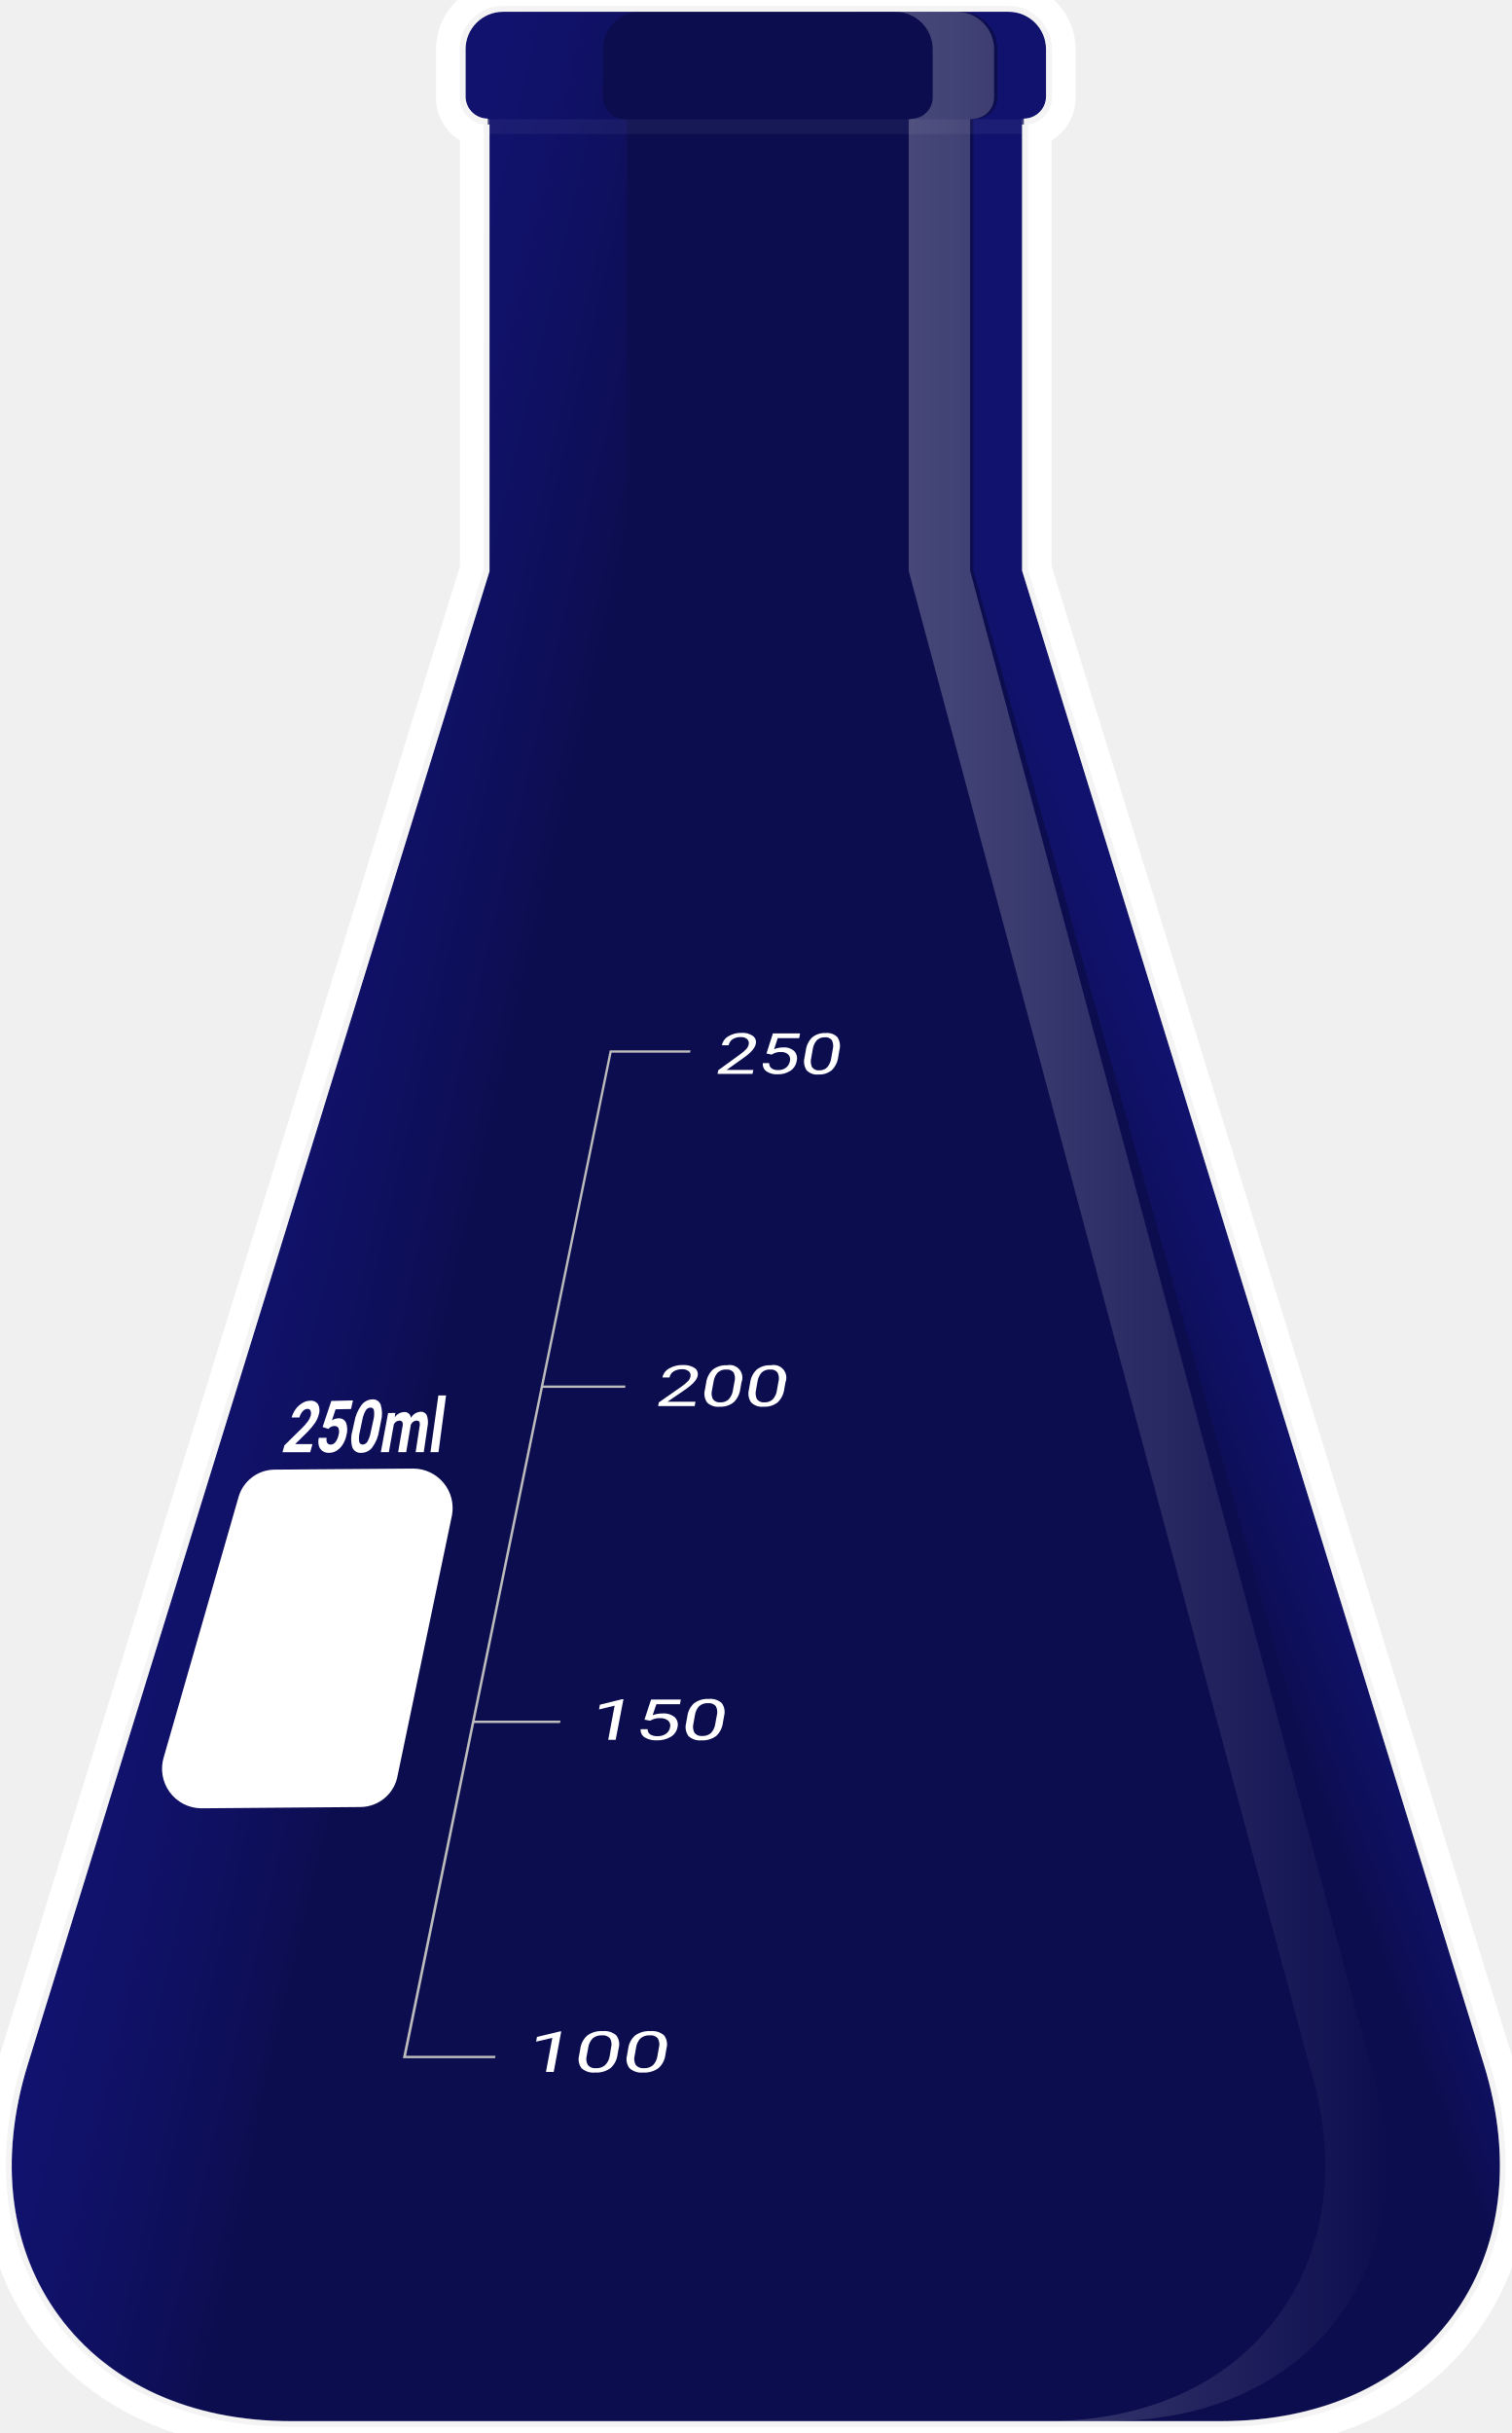
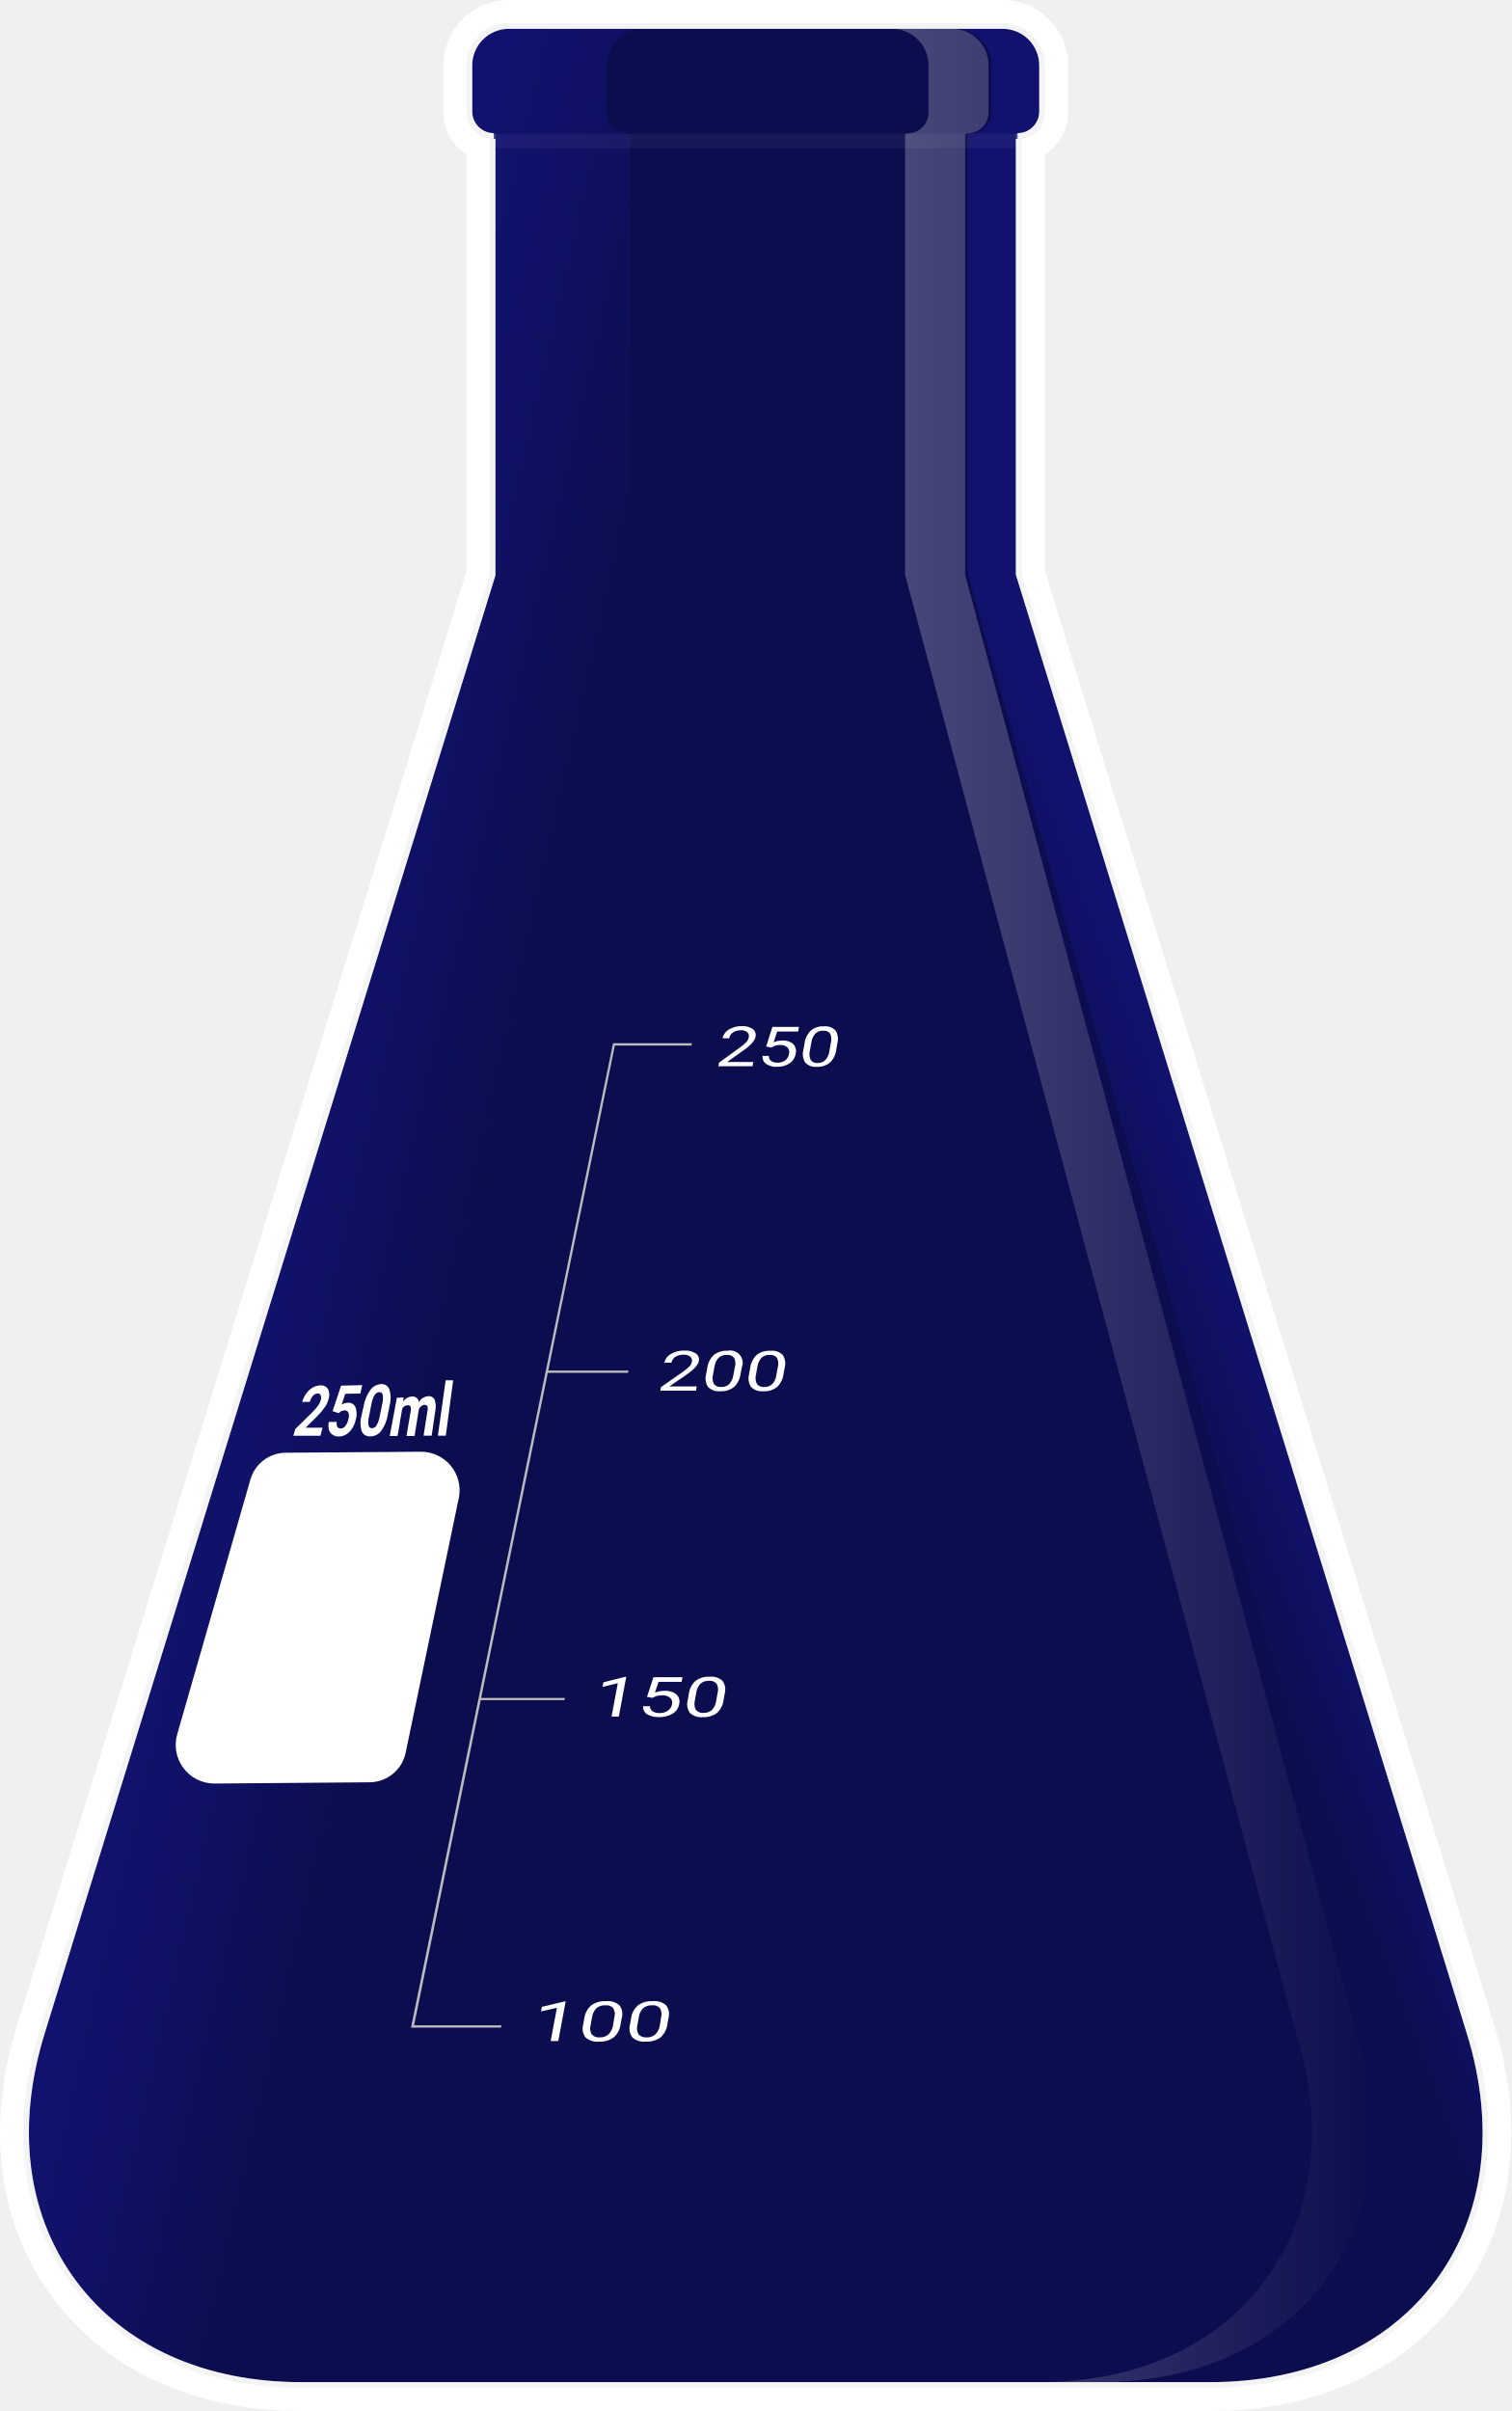
- <svg xmlns="http://www.w3.org/2000/svg" xmlns:xlink="http://www.w3.org/1999/xlink" viewBox="0 0 320.04 515">
+ <svg xmlns="http://www.w3.org/2000/svg" xmlns:xlink="http://www.w3.org/1999/xlink" viewBox="0 0 327.6 522.5">
  <defs>
-     <linearGradient id="Degradado_sin_nombre_4" x1="48.19" y1="246.93" x2="101.95" y2="259.29" gradientUnits="userSpaceOnUse">
+     <linearGradient id="Degradado_sin_nombre_4" x1="51.97" y1="250.68" x2="105.72" y2="263.04" gradientUnits="userSpaceOnUse">
      <stop offset="0" stop-color="#fff" />
      <stop offset="0.09" stop-color="#fff" stop-opacity="0.97" />
      <stop offset="0.22" stop-color="#fff" stop-opacity="0.89" />
      <stop offset="0.38" stop-color="#fff" stop-opacity="0.76" />
      <stop offset="0.56" stop-color="#fff" stop-opacity="0.57" />
      <stop offset="0.75" stop-color="#fff" stop-opacity="0.33" />
      <stop offset="0.97" stop-color="#fff" stop-opacity="0.05" />
      <stop offset="1" stop-color="#fff" stop-opacity="0" />
    </linearGradient>
-     <linearGradient id="Degradado_sin_nombre_5" x1="259.59" y1="249.12" x2="232.02" y2="259.72" xlink:href="#Degradado_sin_nombre_4" />
-     <linearGradient id="Degradado_sin_nombre_15" x1="189.54" y1="257.5" x2="293.57" y2="257.5" gradientUnits="userSpaceOnUse">
+     <linearGradient id="Degradado_sin_nombre_5" x1="263.36" y1="252.87" x2="235.8" y2="263.47" xlink:href="#Degradado_sin_nombre_4" />
+     <linearGradient id="Degradado_sin_nombre_15" x1="193.32" y1="261.25" x2="297.35" y2="261.25" gradientUnits="userSpaceOnUse">
      <stop offset="0" stop-color="#fff" stop-opacity="0.5" />
      <stop offset="1" stop-color="#fff" stop-opacity="0" />
    </linearGradient>
  </defs>
  <g style="isolation:isolate">
    <g id="Matraz_erlenmeyer" data-name="Matraz erlenmeyer">
-       <path id="halo" d="M213.55,1.25a9.16,9.16,0,0,1,9.17,9.17v10a5.82,5.82,0,0,1-5.07,5.94v94.24l97.71,316c13.11,42.41-12.48,77.11-56.87,77.11H61.56c-44.39,0-70-34.7-56.88-77.11l97.71-316V26.35a5.82,5.82,0,0,1-5.07-5.94v-10a9.17,9.17,0,0,1,9.17-9.17H213.55m0-5H106.49A14.19,14.19,0,0,0,92.32,10.42v10a10.56,10.56,0,0,0,5.07,9.32v90.11L-.09,435.17c-6.82,22.06-4.12,43,7.62,58.9s30.93,24.68,54,24.68H258.49c23.09,0,42.28-8.76,54-24.68s14.45-36.84,7.62-58.9L222.65,119.84V29.73a10.56,10.56,0,0,0,5.07-9.32v-10A14.19,14.19,0,0,0,213.55-3.75Z" style="fill:#fff" />
-       <path id="liquido" d="M103.26,26.35h.38v94.43l0,.18L5.88,437C-.34,457.13,2,476.08,12.56,490.36s27.93,22.14,49,22.14H258.49c21.06,0,38.46-7.86,49-22.14s12.9-33.23,6.68-53.35L216.4,120.78V26.35h.38V25.1a4.69,4.69,0,0,0,4.69-4.69v-10a7.93,7.93,0,0,0-7.92-7.92H106.49a7.93,7.93,0,0,0-7.92,7.92v10a4.7,4.7,0,0,0,4.69,4.69Z" style="fill:#000145" />
+       <path id="halo" d="M217.33,5a9.17,9.17,0,0,1,9.17,9.17v10a5.82,5.82,0,0,1-5.07,5.94v94.24l97.71,316c13.11,42.41-12.49,77.11-56.88,77.11H65.33c-44.39,0-70-34.7-56.87-77.11l97.71-316V30.1a5.82,5.82,0,0,1-5.07-5.94v-10A9.17,9.17,0,0,1,110.27,5H217.33m0-5H110.27A14.19,14.19,0,0,0,96.1,14.17v10a10.56,10.56,0,0,0,5.07,9.32v90.11L3.69,438.92c-6.83,22.06-4.12,43,7.62,58.9s30.93,24.68,54,24.68H262.26c23.1,0,42.29-8.76,54-24.68s14.44-36.84,7.62-58.9L226.43,123.59V33.48a10.56,10.56,0,0,0,5.07-9.32v-10A14.19,14.19,0,0,0,217.33,0Z" style="fill:#fff" />
+       <path id="liquido" d="M107,30.1h.38v94.43l0,.18L9.66,440.76c-6.22,20.12-3.85,39.07,6.68,53.35s27.93,22.14,49,22.14H262.26c21.07,0,38.47-7.86,49-22.14s12.9-33.23,6.68-53.35L220.18,124.53V30.1h.38V28.85a4.7,4.7,0,0,0,4.69-4.69v-10a7.93,7.93,0,0,0-7.92-7.92H110.27a7.93,7.93,0,0,0-7.92,7.92v10A4.7,4.7,0,0,0,107,28.85Z" style="fill:#000145" />
      <g id="cuerpo">
-         <path id="borde" d="M106.49,1.25a9.17,9.17,0,0,0-9.17,9.17v10a5.82,5.82,0,0,0,5.07,5.94v94.24l-97.71,316c-13.11,42.41,12.49,77.11,56.88,77.11H258.49c44.39,0,70-34.7,56.87-77.11l-97.71-316V26.35a5.82,5.82,0,0,0,5.07-5.94v-10a9.16,9.16,0,0,0-9.17-9.17Z" style="fill:none;stroke:#fff;stroke-miterlimit:10;stroke-width:2.5px;opacity:0.3" />
-         <path id="cuerpo-2" data-name="cuerpo" d="M106.49,2.5a7.93,7.93,0,0,0-7.92,7.92v10a4.52,4.52,0,0,0,4,4.7l1.08.14v95.53l0,.18L5.88,437C-.34,457.13,2,476.08,12.56,490.36s27.93,22.14,49,22.14H258.49c21.06,0,38.46-7.86,49-22.14s12.9-33.23,6.68-53.35L216.4,120.78V25.24l1.1-.13a4.52,4.52,0,0,0,4-4.7v-10a7.93,7.93,0,0,0-7.92-7.92Z" style="fill:#fff;opacity:0.05" />
-         <path id="brillo1" d="M63.73,490.36C53.2,476.08,50.82,457.13,57,437l75.68-316,.05-.18V25.25l-1.08-.14a4.52,4.52,0,0,1-4-4.7v-10a7.93,7.93,0,0,1,7.92-7.92H106.49a7.93,7.93,0,0,0-7.92,7.92v10a4.52,4.52,0,0,0,4,4.7l1.08.14v95.53l0,.18L5.88,437C-.34,457.13,2,476.08,12.56,490.36s27.93,22.14,49,22.14h51.16C91.66,512.5,74.26,504.64,63.73,490.36Z" style="mix-blend-mode:overlay;opacity:0.4;fill:url(#Degradado_sin_nombre_4)" />
-         <path id="brillo2" d="M314.16,437,216.4,120.78V25.24l1.1-.13a4.52,4.52,0,0,0,4-4.7v-10a7.93,7.93,0,0,0-7.92-7.92h-10.3a7.92,7.92,0,0,1,7.91,7.92v10a4.51,4.51,0,0,1-4,4.7l-1.11.13v95.54L294.67,437c6.23,20.12,3.85,39.07-6.68,53.35s-27.93,22.14-49,22.14h19.49c21.06,0,38.46-7.86,49-22.14S320.38,457.13,314.16,437Z" style="mix-blend-mode:overlay;opacity:0.4;fill:url(#Degradado_sin_nombre_5)" />
-         <path id="brillo3" d="M270.5,490.36c10.53-14.28,12.91-33.23,6.68-53.35L192.44,121l-.05-.18V25.25l1.08-.14a4.52,4.52,0,0,0,4-4.7v-10a7.93,7.93,0,0,0-7.92-7.92h13a7.93,7.93,0,0,1,7.92,7.92v10a4.52,4.52,0,0,1-4,4.7l-1.08.14v95.53l.05.18L290.17,437c6.23,20.12,3.85,39.07-6.68,53.35s-27.93,22.14-49,22.14h-13C242.57,512.5,260,504.64,270.5,490.36Z" style="opacity:0.5;fill:url(#Degradado_sin_nombre_15)" />
-         <rect id="brillo4" x="103.63" y="25.25" width="112.77" height="3.11" style="fill:#fff;opacity:0.05" />
+         <path id="borde" d="M110.27,5a9.17,9.17,0,0,0-9.17,9.17v10a5.82,5.82,0,0,0,5.07,5.94v94.24l-97.71,316C-4.65,482.8,20.94,517.5,65.33,517.5H262.26c44.39,0,70-34.7,56.88-77.11l-97.71-316V30.1a5.82,5.82,0,0,0,5.07-5.94v-10A9.17,9.17,0,0,0,217.33,5Z" style="fill:none;stroke:#fff;stroke-miterlimit:10;stroke-width:2.5px;opacity:0.3" />
+         <path id="cuerpo-2" data-name="cuerpo" d="M110.27,6.25a7.93,7.93,0,0,0-7.92,7.92v10a4.52,4.52,0,0,0,4,4.7l1.08.14v95.53l0,.18L9.66,440.76c-6.22,20.12-3.85,39.07,6.68,53.35s27.93,22.14,49,22.14H262.26c21.07,0,38.47-7.86,49-22.14s12.9-33.23,6.68-53.35L220.18,124.53V29l1.1-.13a4.52,4.52,0,0,0,4-4.7v-10a7.93,7.93,0,0,0-7.92-7.92Z" style="fill:#fff;opacity:0.05" />
+         <path id="brillo1" d="M67.51,494.11C57,479.83,54.6,460.88,60.82,440.76l75.67-316,.06-.18V29l-1.08-.14a4.52,4.52,0,0,1-4-4.7v-10a7.93,7.93,0,0,1,7.92-7.92H110.27a7.93,7.93,0,0,0-7.92,7.92v10a4.52,4.52,0,0,0,4,4.7l1.08.14v95.53l0,.18L9.66,440.76c-6.22,20.12-3.85,39.07,6.68,53.35s27.93,22.14,49,22.14H116.5C95.44,516.25,78,508.39,67.51,494.11Z" style="mix-blend-mode:overlay;opacity:0.4;fill:url(#Degradado_sin_nombre_4)" />
+         <path id="brillo2" d="M317.94,440.76,220.18,124.53V29l1.1-.13a4.52,4.52,0,0,0,4-4.7v-10a7.93,7.93,0,0,0-7.92-7.92H207a7.93,7.93,0,0,1,7.92,7.92v10a4.52,4.52,0,0,1-4,4.7l-1.1.13v95.54l88.58,316.23c6.22,20.12,3.85,39.07-6.68,53.35s-27.93,22.14-49,22.14h19.49c21.07,0,38.47-7.86,49-22.14S324.16,460.88,317.94,440.76Z" style="mix-blend-mode:overlay;opacity:0.4;fill:url(#Degradado_sin_nombre_5)" />
+         <path id="brillo3" d="M274.28,494.11c10.53-14.28,12.9-33.23,6.68-53.35l-84.74-316-.06-.18V29l1.09-.14a4.51,4.51,0,0,0,4-4.7v-10a7.92,7.92,0,0,0-7.91-7.92h13a7.93,7.93,0,0,1,7.92,7.92v10a4.52,4.52,0,0,1-4,4.7l-1.09.14v95.53l.05.18L294,440.76c6.22,20.12,3.85,39.07-6.68,53.35s-27.93,22.14-49,22.14h-13C246.35,516.25,263.75,508.39,274.28,494.11Z" style="opacity:0.5;fill:url(#Degradado_sin_nombre_15)" />
+         <rect id="brillo4" x="107.41" y="29" width="112.77" height="3.11" style="fill:#fff;opacity:0.05" />
        <g id="escala">
-           <polygon points="118.57 364.71 100.14 364.71 100.24 364.21 118.67 364.21 118.57 364.71" style="fill:#bcbcbc" />
-           <polygon points="132.34 293.77 114.69 293.77 114.79 293.27 132.43 293.27 132.34 293.77" style="fill:#bcbcbc" />
-           <path d="M147.08,297.63h-7.74l.15-.78,4.7-3.28a9.77,9.77,0,0,0,1.47-1.21,1.93,1.93,0,0,0,.53-1,1.12,1.12,0,0,0-.36-1.1,2.06,2.06,0,0,0-1.4-.43,3.32,3.32,0,0,0-1.82.46,1.9,1.9,0,0,0-.86,1.28h-1.5a2.82,2.82,0,0,1,1.41-1.9,5.44,5.44,0,0,1,2.93-.73,4.08,4.08,0,0,1,2.48.63,1.56,1.56,0,0,1,.64,1.66c-.15.84-1.07,1.84-2.77,3l-3.62,2.48h5.93Z" style="fill:#fff" />
-           <path d="M156.74,294a4.73,4.73,0,0,1-1.41,2.83,4.4,4.4,0,0,1-3,.93,3.25,3.25,0,0,1-2.64-.91,3.3,3.3,0,0,1-.44-2.7l.26-1.45a4.65,4.65,0,0,1,1.41-2.79,4.43,4.43,0,0,1,3-.92,2.68,2.68,0,0,1,3.07,3.61Zm-1.24-1.48a2.78,2.78,0,0,0-.17-2,1.75,1.75,0,0,0-1.57-.63,2.44,2.44,0,0,0-1.79.63,3.59,3.59,0,0,0-.89,1.93l-.32,1.73a2.82,2.82,0,0,0,.18,2,1.75,1.75,0,0,0,1.57.66,2.41,2.41,0,0,0,1.76-.62,3.63,3.63,0,0,0,.92-2Z" style="fill:#fff" />
-           <path d="M166.05,294a4.67,4.67,0,0,1-1.39,2.83,4.38,4.38,0,0,1-3,.93,3.25,3.25,0,0,1-2.64-.91,3.3,3.3,0,0,1-.46-2.7l.26-1.45a4.58,4.58,0,0,1,1.39-2.79,4.42,4.42,0,0,1,3-.92,2.69,2.69,0,0,1,3.09,3.61Zm-1.24-1.48a2.76,2.76,0,0,0-.19-2,1.75,1.75,0,0,0-1.57-.63,2.44,2.44,0,0,0-1.79.63,3.66,3.66,0,0,0-.88,1.93l-.3,1.73a2.81,2.81,0,0,0,.19,2,1.75,1.75,0,0,0,1.57.66,2.41,2.41,0,0,0,1.76-.62,3.55,3.55,0,0,0,.9-2Z" style="fill:#fff" />
-           <path d="M159.32,227.32h-7.4l.15-.78,4.52-3.28a9.75,9.75,0,0,0,1.42-1.21,2.05,2.05,0,0,0,.51-1,1.15,1.15,0,0,0-.33-1.1,1.91,1.91,0,0,0-1.34-.43,3.14,3.14,0,0,0-1.75.46,2,2,0,0,0-.83,1.28h-1.43a2.84,2.84,0,0,1,1.36-1.9,5.17,5.17,0,0,1,2.81-.73,3.73,3.73,0,0,1,2.36.63A1.59,1.59,0,0,1,160,221c-.16.84-1,1.84-2.68,3l-3.49,2.48h5.67Z" style="fill:#fff" />
-           <path d="M162.28,223l1.36-4.25h5.75l-.18,1h-4.55l-.76,2.33a5,5,0,0,1,1.95-.37,3.13,3.13,0,0,1,2.3.77,2.21,2.21,0,0,1,.53,2.08,3.09,3.09,0,0,1-1.31,2.08,4.67,4.67,0,0,1-2.77.76,3.78,3.78,0,0,1-2.33-.63,1.86,1.86,0,0,1-.76-1.73h1.35a1.31,1.31,0,0,0,.49,1.1,2.3,2.3,0,0,0,1.41.37,2.63,2.63,0,0,0,1.66-.51,2.27,2.27,0,0,0,.83-1.43,1.45,1.45,0,0,0-.37-1.37,2.12,2.12,0,0,0-1.54-.52,3.35,3.35,0,0,0-1.53.31l-.42.24Z" style="fill:#fff" />
-           <path d="M177.48,223.68a4.78,4.78,0,0,1-1.35,2.83,4.1,4.1,0,0,1-2.86.93,3,3,0,0,1-2.51-.91,3.43,3.43,0,0,1-.42-2.7l.26-1.45a4.72,4.72,0,0,1,1.35-2.79,4.12,4.12,0,0,1,2.85-.92,3,3,0,0,1,2.51.89,3.4,3.4,0,0,1,.41,2.72Zm-1.18-1.48a2.9,2.9,0,0,0-.16-2,1.62,1.62,0,0,0-1.5-.63,2.28,2.28,0,0,0-1.71.63,3.73,3.73,0,0,0-.86,1.93l-.3,1.73a2.91,2.91,0,0,0,.17,2.05,1.63,1.63,0,0,0,1.49.65,2.27,2.27,0,0,0,1.69-.62,3.77,3.77,0,0,0,.88-2Z" style="fill:#fff" />
-           <path d="M130.35,368.27h-1.58l1.36-7.23-3.3.8.18-1,4.69-1.17H132Z" style="fill:#fff" />
-           <path d="M136.45,364l1.4-4.26h6.29l-.17,1h-5l-.79,2.32a6,6,0,0,1,2.12-.37,3.68,3.68,0,0,1,2.53.77,2.14,2.14,0,0,1,.62,2.09,3,3,0,0,1-1.4,2.07,5.43,5.43,0,0,1-3,.76,4.53,4.53,0,0,1-2.55-.62,1.85,1.85,0,0,1-.86-1.74h1.48a1.27,1.27,0,0,0,.55,1.11,2.78,2.78,0,0,0,1.54.37A3,3,0,0,0,141,367a2.14,2.14,0,0,0,.88-1.42,1.4,1.4,0,0,0-.43-1.38,2.47,2.47,0,0,0-1.69-.51,3.75,3.75,0,0,0-1.66.31l-.46.23Z" style="fill:#fff" />
-           <path d="M153.06,364.63a4.54,4.54,0,0,1-1.43,2.83,4.72,4.72,0,0,1-3.1.92,3.52,3.52,0,0,1-2.76-.9,3.22,3.22,0,0,1-.51-2.71l.26-1.44a4.51,4.51,0,0,1,1.43-2.8,4.73,4.73,0,0,1,3.1-.91,3.59,3.59,0,0,1,2.77.88,3.23,3.23,0,0,1,.49,2.72Zm-1.3-1.49a2.68,2.68,0,0,0-.21-2,1.9,1.9,0,0,0-1.65-.63,2.63,2.63,0,0,0-1.86.62,3.53,3.53,0,0,0-.91,1.93l-.31,1.74a2.74,2.74,0,0,0,.22,2,1.87,1.87,0,0,0,1.64.66,2.63,2.63,0,0,0,1.84-.62,3.5,3.5,0,0,0,.93-2Z" style="fill:#fff" />
-           <path d="M117.23,438.58h-1.64l1.35-7.22-3.43.8.18-1,4.88-1.17h.26Z" style="fill:#fff" />
-           <path d="M130.74,434.94a4.51,4.51,0,0,1-1.49,2.83,5,5,0,0,1-3.23.93,3.76,3.76,0,0,1-2.89-.91,3.12,3.12,0,0,1-.52-2.7l.26-1.45a4.46,4.46,0,0,1,1.49-2.79,5,5,0,0,1,3.23-.92,3.8,3.8,0,0,1,2.88.89,3.09,3.09,0,0,1,.52,2.72Zm-1.37-1.48a2.6,2.6,0,0,0-.22-2,2,2,0,0,0-1.72-.63,2.78,2.78,0,0,0-1.94.63,3.48,3.48,0,0,0-.94,1.93l-.32,1.73a2.59,2.59,0,0,0,.24,2,2,2,0,0,0,1.71.66,2.76,2.76,0,0,0,1.91-.62,3.45,3.45,0,0,0,1-1.95Z" style="fill:#fff" />
-           <path d="M140.88,434.94a4.45,4.45,0,0,1-1.47,2.83,5,5,0,0,1-3.23.93,3.78,3.78,0,0,1-2.89-.91,3.12,3.12,0,0,1-.54-2.7l.25-1.45a4.45,4.45,0,0,1,1.48-2.79,5,5,0,0,1,3.22-.92,3.84,3.84,0,0,1,2.89.89,3.12,3.12,0,0,1,.53,2.72Zm-1.38-1.48a2.59,2.59,0,0,0-.23-2,2,2,0,0,0-1.73-.63,2.75,2.75,0,0,0-1.93.63,3.47,3.47,0,0,0-.93,1.93l-.31,1.73a2.62,2.62,0,0,0,.25,2,2,2,0,0,0,1.71.66,2.73,2.73,0,0,0,1.91-.62,3.38,3.38,0,0,0,.95-1.95Z" style="fill:#fff" />
-           <polygon points="104.81 435.66 85.3 435.66 129.09 222.33 146.2 222.33 146.1 222.83 129.49 222.83 85.97 435.16 104.9 435.16 104.81 435.66" style="fill:#bcbcbc" />
-           <path d="M65.68,307.39H59.81l.41-1.45L64,302.23a12.13,12.13,0,0,0,1.19-1.38,3.45,3.45,0,0,0,.57-1.11,1.86,1.86,0,0,0,0-1.12.66.66,0,0,0-.68-.4,1.38,1.38,0,0,0-1,.52,3.09,3.09,0,0,0-.69,1.31l-1.65,0a5.83,5.83,0,0,1,.87-1.79A4.65,4.65,0,0,1,64,297a3.19,3.19,0,0,1,1.6-.5,1.83,1.83,0,0,1,1.75.76,2.84,2.84,0,0,1,.12,2.24,5.91,5.91,0,0,1-.74,1.64,14.17,14.17,0,0,1-1.61,1.94l-2.62,2.59h3.66Z" style="fill:#fff" />
-           <path d="M68.3,302.06l1.85-5.52,4.58-.11-.41,1.82-3.27.06-.77,2.34a2.64,2.64,0,0,1,1.35-.43,1.63,1.63,0,0,1,1.64.94,4.31,4.31,0,0,1,.06,2.71,5.63,5.63,0,0,1-.77,1.9,4.11,4.11,0,0,1-1.29,1.3,3.12,3.12,0,0,1-1.65.46,2.27,2.27,0,0,1-1.35-.4A2,2,0,0,1,67.5,306a3.41,3.41,0,0,1,0-1.65h1.66a1.6,1.6,0,0,0,.11,1.06.81.81,0,0,0,.75.37,1.28,1.28,0,0,0,1-.53,3.61,3.61,0,0,0,.66-1.5,2.29,2.29,0,0,0,0-1.42.86.86,0,0,0-.88-.48,1.57,1.57,0,0,0-1.06.41l-.21.2Z" style="fill:#fff" />
-           <path d="M80.28,302.79a8.11,8.11,0,0,1-1.41,3.52,2.94,2.94,0,0,1-2.39,1.22,1.84,1.84,0,0,1-1.89-1.18,6,6,0,0,1,0-3.39l.44-2a8.46,8.46,0,0,1,1.47-3.5,3,3,0,0,1,2.3-1.25,1.73,1.73,0,0,1,1.81,1.15,6.28,6.28,0,0,1,.07,3.41Zm-1.22-2.23a5.21,5.21,0,0,0,.12-2,.7.7,0,0,0-.75-.61,1.18,1.18,0,0,0-1,.61,5.75,5.75,0,0,0-.69,1.87l-.56,2.68a5.1,5.1,0,0,0-.14,2,.73.73,0,0,0,.77.66,1.22,1.22,0,0,0,1-.64,6,6,0,0,0,.67-1.93Z" style="fill:#fff" />
-           <path d="M83.7,299.08l-.12.92a2.53,2.53,0,0,1,2-1.11A1.32,1.32,0,0,1,87,300.14,2.52,2.52,0,0,1,89,298.83a1.35,1.35,0,0,1,1.37.77,4.4,4.4,0,0,1,.14,2.39l-.79,5.39H88l.82-5.36a2,2,0,0,0,0-1c-.1-.22-.33-.32-.67-.32a1.37,1.37,0,0,0-1.19,1L86,307.38h-1.7l.9-5.31a1.84,1.84,0,0,0,0-1.05c-.1-.21-.33-.31-.67-.31a1.35,1.35,0,0,0-1.15.8l-1.05,5.87h-1.7l1.54-8.28Z" style="fill:#fff" />
-           <path d="M92.84,307.38h-1.7l1.67-12,1.63,0Z" style="fill:#fff" />
-           <path d="M76.37,382.5l-33.77.27a8.38,8.38,0,0,1-7.91-10.89l15.83-55.05a8,8,0,0,1,7.59-5.75l29.44-.22a8.36,8.36,0,0,1,8.15,9.86l-11.49,55A8.07,8.07,0,0,1,76.37,382.5Z" style="fill:#fff" />
+           <polygon points="122.35 368.46 103.92 368.46 104.02 367.96 122.44 367.96 122.35 368.46" style="fill:#bcbcbc" />
+           <polygon points="136.11 297.52 118.47 297.52 118.57 297.02 136.21 297.02 136.11 297.52" style="fill:#bcbcbc" />
+           <path d="M150.86,301.38h-7.74l.15-.78,4.7-3.28a10.32,10.32,0,0,0,1.47-1.21,1.91,1.91,0,0,0,.52-1,1.09,1.09,0,0,0-.35-1.1,2.08,2.08,0,0,0-1.41-.43,3.34,3.34,0,0,0-1.82.46,1.92,1.92,0,0,0-.85,1.28H144a2.82,2.82,0,0,1,1.41-1.9,5.42,5.42,0,0,1,2.93-.73,4.1,4.1,0,0,1,2.48.63,1.57,1.57,0,0,1,.64,1.66c-.15.84-1.08,1.84-2.77,3l-3.63,2.48H151Z" style="fill:#fff" />
+           <path d="M160.51,297.74a4.67,4.67,0,0,1-1.4,2.83,4.41,4.41,0,0,1-3,.93,3.23,3.23,0,0,1-2.63-.91,3.3,3.3,0,0,1-.45-2.7l.27-1.45a4.65,4.65,0,0,1,1.41-2.79,4.43,4.43,0,0,1,3-.92,2.68,2.68,0,0,1,3.07,3.61Zm-1.23-1.48a2.78,2.78,0,0,0-.17-2,1.77,1.77,0,0,0-1.58-.63,2.42,2.42,0,0,0-1.78.63,3.59,3.59,0,0,0-.9,1.93l-.31,1.73a2.82,2.82,0,0,0,.18,2,1.73,1.73,0,0,0,1.56.66,2.44,2.44,0,0,0,1.77-.62,3.56,3.56,0,0,0,.91-2Z" style="fill:#fff" />
+           <path d="M169.83,297.74a4.67,4.67,0,0,1-1.39,2.83,4.38,4.38,0,0,1-3,.93,3.25,3.25,0,0,1-2.64-.91,3.3,3.3,0,0,1-.46-2.7l.26-1.45a4.58,4.58,0,0,1,1.39-2.79,4.38,4.38,0,0,1,3-.92,3.35,3.35,0,0,1,2.64.88,3.3,3.3,0,0,1,.45,2.73Zm-1.24-1.48a2.82,2.82,0,0,0-.19-2,1.77,1.77,0,0,0-1.58-.63,2.43,2.43,0,0,0-1.78.63,3.58,3.58,0,0,0-.88,1.93l-.31,1.73a2.86,2.86,0,0,0,.2,2,1.74,1.74,0,0,0,1.57.66,2.43,2.43,0,0,0,1.76-.62,3.55,3.55,0,0,0,.9-2Z" style="fill:#fff" />
+           <path d="M163.1,231.07h-7.4l.14-.78,4.53-3.28a9.75,9.75,0,0,0,1.42-1.21,2,2,0,0,0,.5-1,1.12,1.12,0,0,0-.32-1.1,1.92,1.92,0,0,0-1.34-.43,3.09,3.09,0,0,0-1.75.46,1.93,1.93,0,0,0-.83,1.28h-1.43a2.84,2.84,0,0,1,1.36-1.9,5.17,5.17,0,0,1,2.81-.73,3.73,3.73,0,0,1,2.36.63,1.61,1.61,0,0,1,.61,1.66c-.16.84-1,1.84-2.68,3l-3.49,2.48h5.67Z" style="fill:#fff" />
+           <path d="M166.06,226.79l1.35-4.25h5.76l-.18,1h-4.55l-.76,2.33a4.93,4.93,0,0,1,1.94-.37,3.14,3.14,0,0,1,2.31.77,2.21,2.21,0,0,1,.53,2.08,3.13,3.13,0,0,1-1.31,2.08,4.69,4.69,0,0,1-2.77.76,3.78,3.78,0,0,1-2.33-.63,1.86,1.86,0,0,1-.76-1.73h1.35a1.28,1.28,0,0,0,.49,1.1,2.3,2.3,0,0,0,1.41.37,2.65,2.65,0,0,0,1.66-.51,2.27,2.27,0,0,0,.83-1.43,1.45,1.45,0,0,0-.37-1.37,2.12,2.12,0,0,0-1.54-.52,3.35,3.35,0,0,0-1.53.31l-.42.24Z" style="fill:#fff" />
+           <path d="M181.26,227.43a4.78,4.78,0,0,1-1.35,2.83,4.12,4.12,0,0,1-2.86.93,3,3,0,0,1-2.51-.91,3.35,3.35,0,0,1-.42-2.7l.25-1.45a4.78,4.78,0,0,1,1.36-2.79,4.12,4.12,0,0,1,2.85-.92,3.05,3.05,0,0,1,2.51.89,3.4,3.4,0,0,1,.41,2.72ZM180.08,226a2.9,2.9,0,0,0-.16-2,1.64,1.64,0,0,0-1.5-.63,2.28,2.28,0,0,0-1.71.63,3.73,3.73,0,0,0-.86,1.93l-.31,1.73a3,3,0,0,0,.17,2.05,1.66,1.66,0,0,0,1.5.65,2.23,2.23,0,0,0,1.68-.62,3.62,3.62,0,0,0,.88-2Z" style="fill:#fff" />
+           <path d="M134.13,372h-1.58l1.35-7.23-3.3.8.19-1,4.69-1.17h.25Z" style="fill:#fff" />
+           <path d="M140.23,367.74l1.4-4.26h6.29l-.18,1h-5l-.79,2.32a6,6,0,0,1,2.12-.37,3.68,3.68,0,0,1,2.53.77,2.12,2.12,0,0,1,.61,2.09,3,3,0,0,1-1.4,2.07,5.38,5.38,0,0,1-3,.76,4.59,4.59,0,0,1-2.56-.62,1.87,1.87,0,0,1-.86-1.74h1.49a1.27,1.27,0,0,0,.55,1.11,2.76,2.76,0,0,0,1.54.37,3,3,0,0,0,1.81-.52,2.14,2.14,0,0,0,.88-1.42,1.4,1.4,0,0,0-.43-1.38,2.47,2.47,0,0,0-1.69-.51,3.83,3.83,0,0,0-1.67.31l-.45.23Z" style="fill:#fff" />
+           <path d="M156.84,368.38a4.59,4.59,0,0,1-1.43,2.83,4.72,4.72,0,0,1-3.1.92,3.56,3.56,0,0,1-2.77-.9,3.25,3.25,0,0,1-.5-2.71l.26-1.44a4.51,4.51,0,0,1,1.43-2.8,4.73,4.73,0,0,1,3.1-.91,3.55,3.55,0,0,1,2.76.88,3.17,3.17,0,0,1,.49,2.72Zm-1.31-1.49a2.69,2.69,0,0,0-.2-2,1.91,1.91,0,0,0-1.66-.63,2.6,2.6,0,0,0-1.85.62,3.46,3.46,0,0,0-.91,1.93l-.31,1.74a2.74,2.74,0,0,0,.22,2,1.87,1.87,0,0,0,1.64.66,2.63,2.63,0,0,0,1.84-.62,3.64,3.64,0,0,0,.93-2Z" style="fill:#fff" />
+           <path d="M121,442.33h-1.65l1.36-7.22-3.44.8.19-1,4.88-1.17h.26Z" style="fill:#fff" />
+           <path d="M134.51,438.69a4.46,4.46,0,0,1-1.48,2.83,5,5,0,0,1-3.24.93,3.75,3.75,0,0,1-2.88-.91,3.12,3.12,0,0,1-.53-2.7l.27-1.45a4.46,4.46,0,0,1,1.49-2.79,5,5,0,0,1,3.23-.92,3.81,3.81,0,0,1,2.88.89,3.09,3.09,0,0,1,.52,2.72Zm-1.36-1.48a2.6,2.6,0,0,0-.22-2,2,2,0,0,0-1.72-.63,2.76,2.76,0,0,0-1.94.63,3.41,3.41,0,0,0-.94,1.93l-.32,1.73a2.63,2.63,0,0,0,.23,2,2,2,0,0,0,1.72.66,2.72,2.72,0,0,0,1.9-.62,3.39,3.39,0,0,0,1-1.95Z" style="fill:#fff" />
+           <path d="M144.65,438.69a4.45,4.45,0,0,1-1.47,2.83,5,5,0,0,1-3.22.93,3.76,3.76,0,0,1-2.89-.91,3.12,3.12,0,0,1-.54-2.7l.25-1.45a4.45,4.45,0,0,1,1.48-2.79,5,5,0,0,1,3.22-.92,3.84,3.84,0,0,1,2.89.89,3.12,3.12,0,0,1,.53,2.72Zm-1.37-1.48a2.64,2.64,0,0,0-.23-2,2,2,0,0,0-1.73-.63,2.75,2.75,0,0,0-1.93.63,3.34,3.34,0,0,0-.93,1.93l-.31,1.73a2.62,2.62,0,0,0,.25,2,2,2,0,0,0,1.71.66,2.75,2.75,0,0,0,1.91-.62A3.38,3.38,0,0,0,143,439Z" style="fill:#fff" />
+           <polygon points="108.58 439.41 89.08 439.41 132.87 226.08 149.97 226.08 149.88 226.58 133.27 226.58 89.75 438.91 108.68 438.91 108.58 439.41" style="fill:#bcbcbc" />
+           <path d="M69.46,311.14H63.58l.42-1.45L67.75,306a12.13,12.13,0,0,0,1.19-1.38,3.41,3.41,0,0,0,.56-1.11,1.71,1.71,0,0,0,0-1.12.65.65,0,0,0-.68-.4,1.4,1.4,0,0,0-1,.52,3.19,3.19,0,0,0-.68,1.31l-1.65,0a5.41,5.41,0,0,1,.87-1.79,4.61,4.61,0,0,1,1.36-1.29,3.26,3.26,0,0,1,1.61-.5,1.83,1.83,0,0,1,1.75.76,2.84,2.84,0,0,1,.12,2.24,5.91,5.91,0,0,1-.74,1.64,14.17,14.17,0,0,1-1.61,1.94l-2.62,2.59H69.9Z" style="fill:#fff" />
+           <path d="M72.08,305.81l1.85-5.52,4.58-.11L78.1,302l-3.28.06-.77,2.34A2.7,2.7,0,0,1,75.4,304a1.62,1.62,0,0,1,1.64.94,4.23,4.23,0,0,1,.07,2.71,5.84,5.84,0,0,1-.77,1.9,4.11,4.11,0,0,1-1.29,1.3,3.12,3.12,0,0,1-1.65.46,2.27,2.27,0,0,1-1.35-.4,2,2,0,0,1-.77-1.11,3.41,3.41,0,0,1,0-1.65H73a1.54,1.54,0,0,0,.11,1.06.8.8,0,0,0,.74.37,1.28,1.28,0,0,0,1-.53,3.61,3.61,0,0,0,.66-1.5,2.21,2.21,0,0,0,0-1.42.85.85,0,0,0-.88-.48,1.56,1.56,0,0,0-1,.41l-.21.2Z" style="fill:#fff" />
+           <path d="M84.06,306.54a8.23,8.23,0,0,1-1.41,3.52,2.94,2.94,0,0,1-2.39,1.22,1.84,1.84,0,0,1-1.89-1.18,6,6,0,0,1,0-3.39l.45-2a8.33,8.33,0,0,1,1.47-3.5,3,3,0,0,1,2.3-1.25,1.73,1.73,0,0,1,1.81,1.15,6.38,6.38,0,0,1,.07,3.41Zm-1.22-2.23a5.21,5.21,0,0,0,.12-2,.71.71,0,0,0-.75-.61,1.18,1.18,0,0,0-1,.61,5.75,5.75,0,0,0-.69,1.87L80,306.86a5.1,5.1,0,0,0-.14,2,.73.73,0,0,0,.77.66,1.22,1.22,0,0,0,1-.64,6,6,0,0,0,.67-1.93Z" style="fill:#fff" />
+           <path d="M87.48,302.83l-.12.92a2.53,2.53,0,0,1,2-1.11,1.32,1.32,0,0,1,1.42,1.25,2.51,2.51,0,0,1,2.06-1.31,1.35,1.35,0,0,1,1.37.77,4.5,4.5,0,0,1,.14,2.39l-.79,5.39H91.81l.83-5.36a2,2,0,0,0,0-1c-.1-.22-.33-.32-.68-.32s-.89.33-1.18,1l-.93,5.75H88.1l.9-5.31a1.94,1.94,0,0,0,0-1.05.68.68,0,0,0-.67-.31,1.36,1.36,0,0,0-1.16.8l-1,5.87h-1.7l1.55-8.28Z" style="fill:#fff" />
+           <path d="M96.62,311.13H94.91l1.68-12,1.63,0Z" style="fill:#fff" />
+           <path d="M80.15,386.25l-33.77.27a8.38,8.38,0,0,1-7.91-10.89l15.82-55.05a8,8,0,0,1,7.6-5.75l29.44-.22a8.36,8.36,0,0,1,8.15,9.86L88,379.46A8.07,8.07,0,0,1,80.15,386.25Z" style="fill:#fff" />
        </g>
      </g>
    </g>
  </g>
</svg>
